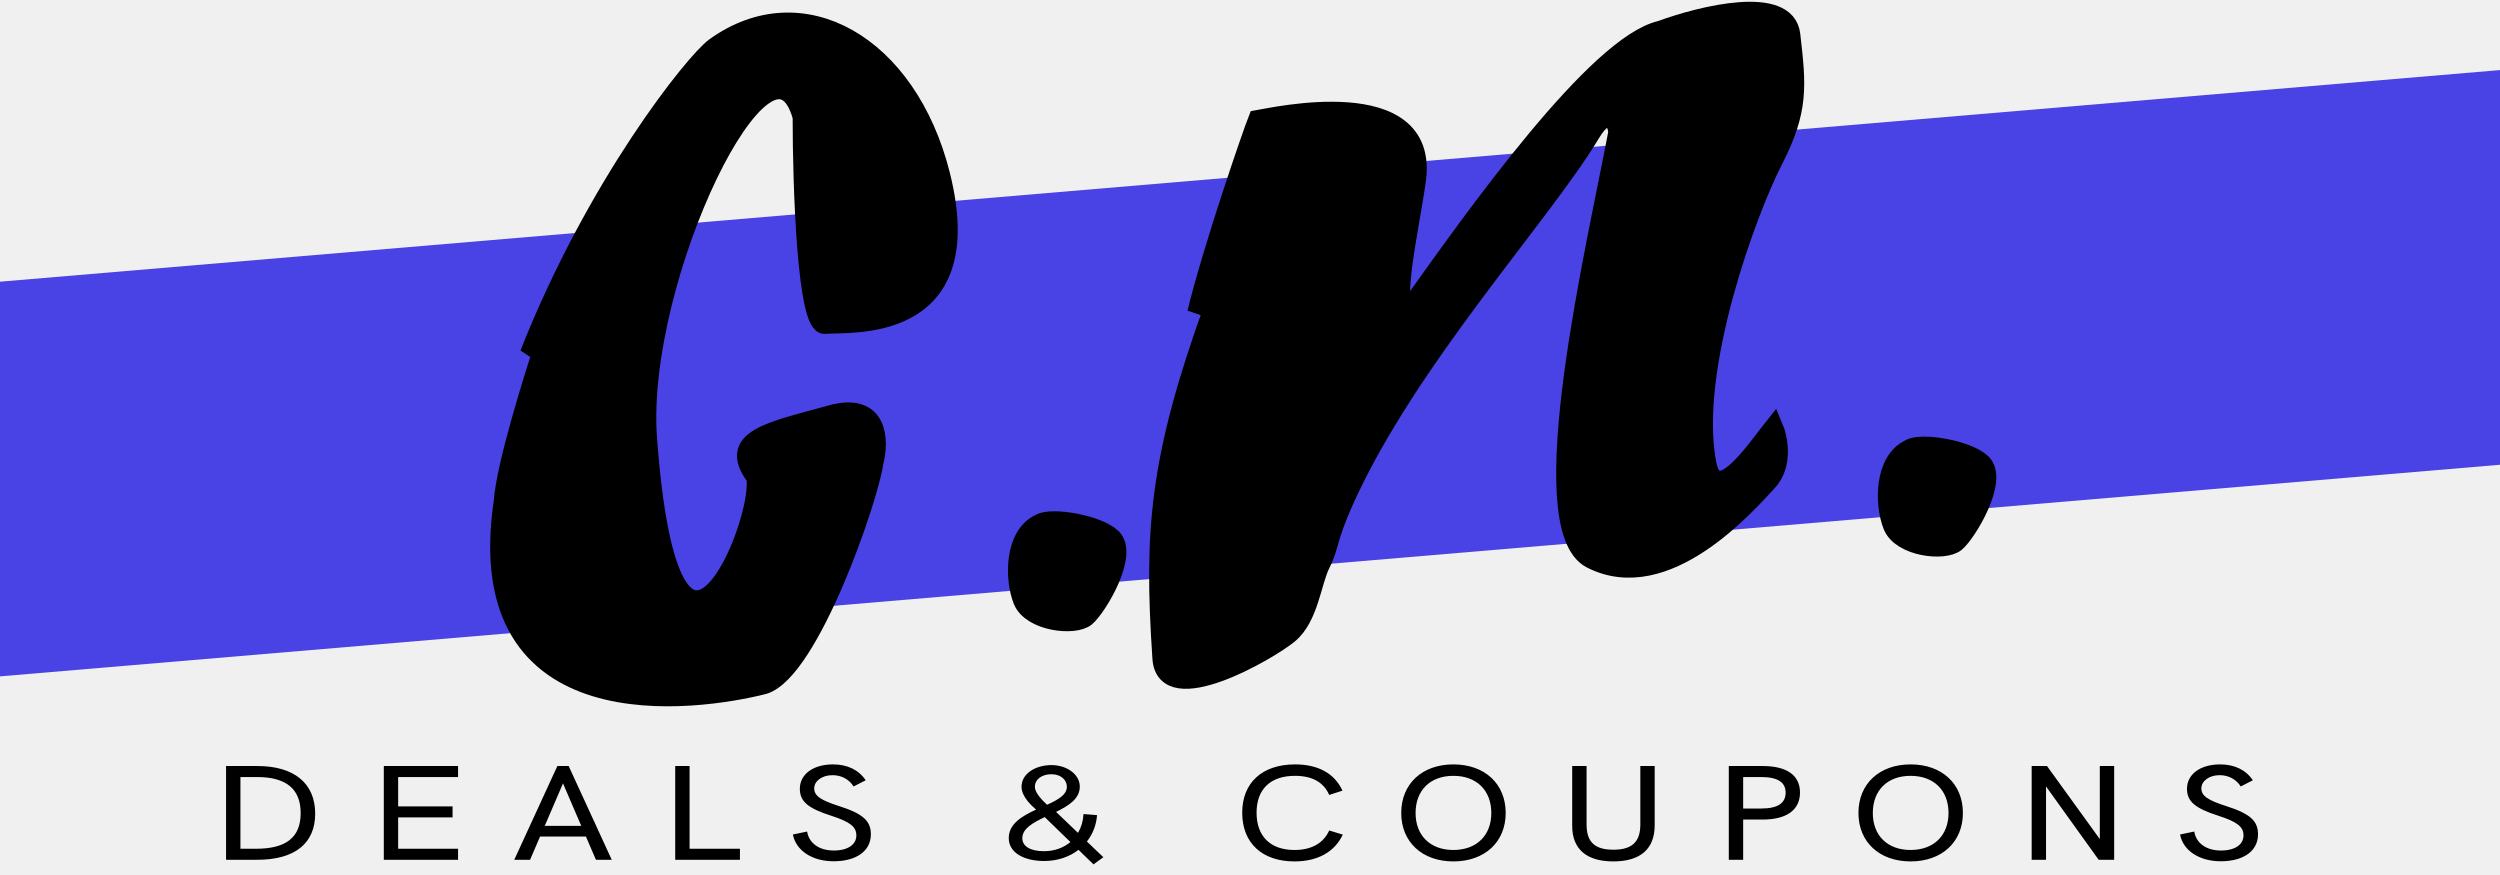
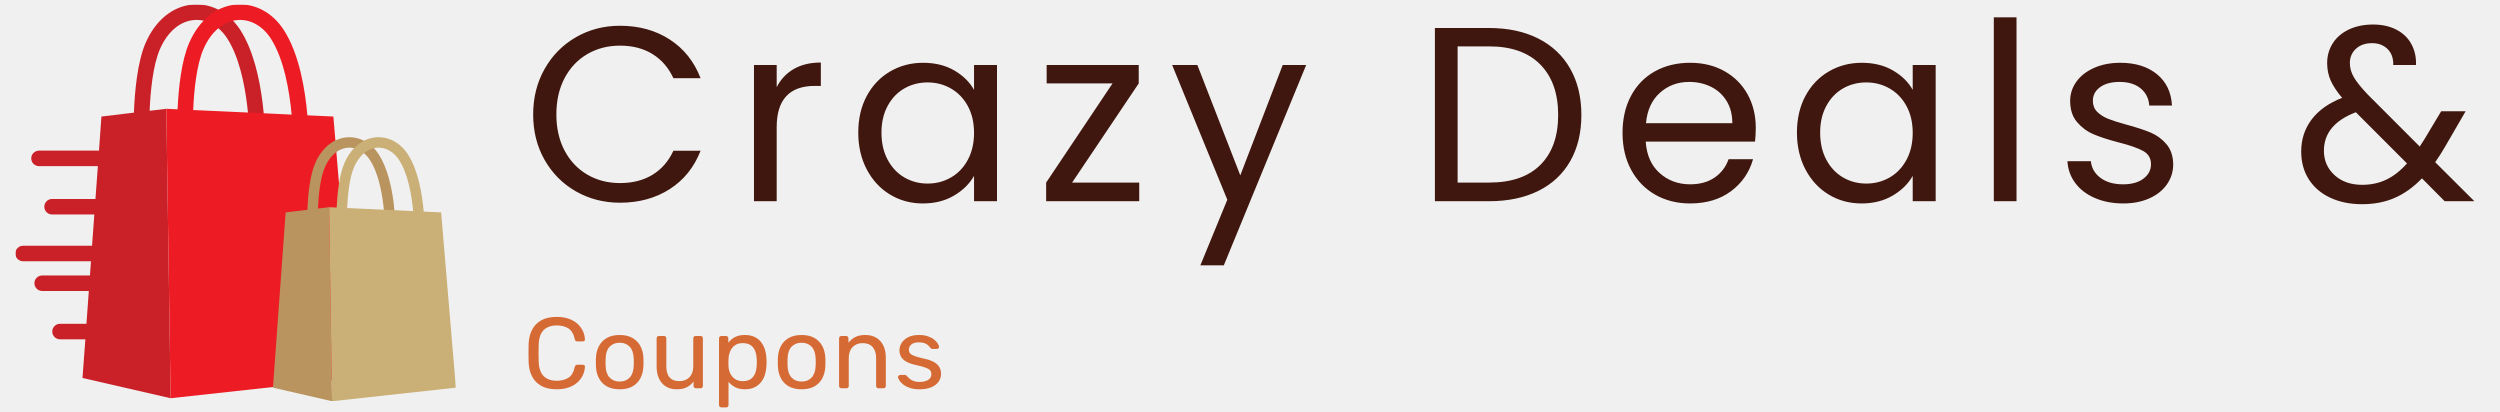
- <svg xmlns="http://www.w3.org/2000/svg" width="120" height="42" viewBox="0 0 120 42" fill="none">
-   <mask id="mask0_1185_5747" style="mask-type:alpha" maskUnits="userSpaceOnUse" x="0" y="0" width="120" height="42">
-     <path d="M0 0H120V42H0V0Z" fill="#C4C4C4" />
+ <svg xmlns="http://www.w3.org/2000/svg" width="255" height="42" viewBox="0 0 255 42" fill="none">
+   <path d="M55.553 7.026C56.334 5.648 57.399 4.571 58.748 3.794C60.096 3.016 61.594 2.627 63.239 2.627C65.174 2.627 66.862 3.092 68.304 4.022C69.746 4.951 70.798 6.269 71.46 7.976H68.686C68.194 6.911 67.486 6.092 66.561 5.517C65.636 4.943 64.529 4.655 63.239 4.655C62.001 4.655 60.89 4.943 59.906 5.517C58.921 6.092 58.15 6.907 57.59 7.963C57.03 9.02 56.75 10.258 56.75 11.677C56.75 13.08 57.03 14.309 57.59 15.365C58.15 16.422 58.921 17.237 59.906 17.811C60.89 18.386 62.001 18.673 63.239 18.673C64.529 18.673 65.636 18.39 66.561 17.824C67.486 17.258 68.194 16.443 68.686 15.378H71.46C70.798 17.068 69.746 18.373 68.304 19.294C66.862 20.215 65.174 20.676 63.239 20.676C61.594 20.676 60.096 20.291 58.748 19.523C57.399 18.754 56.334 17.685 55.553 16.316C54.773 14.947 54.383 13.401 54.383 11.677C54.383 9.953 54.773 8.403 55.553 7.026ZM80.965 7.038C81.72 6.599 82.64 6.379 83.726 6.379V8.762H83.115C80.52 8.762 79.222 10.165 79.222 12.97V20.524H76.906V6.633H79.222V8.889C79.629 8.094 80.21 7.478 80.965 7.038ZM88.409 9.789C88.986 8.715 89.779 7.883 90.788 7.292C91.798 6.7 92.922 6.404 94.161 6.404C95.382 6.404 96.443 6.666 97.342 7.19C98.241 7.714 98.911 8.373 99.352 9.167V6.633H101.694V20.524H99.352V17.938C98.894 18.749 98.211 19.421 97.304 19.953C96.396 20.486 95.34 20.752 94.135 20.752C92.897 20.752 91.777 20.448 90.776 19.839C89.775 19.231 88.986 18.378 88.409 17.279C87.832 16.181 87.543 14.93 87.543 13.527C87.543 12.108 87.832 10.862 88.409 9.789ZM98.716 10.815C98.292 10.038 97.719 9.442 96.998 9.028C96.277 8.614 95.484 8.407 94.619 8.407C93.753 8.407 92.964 8.61 92.252 9.015C91.539 9.421 90.971 10.012 90.547 10.79C90.122 11.567 89.91 12.48 89.91 13.527C89.91 14.592 90.122 15.517 90.547 16.303C90.971 17.089 91.539 17.689 92.252 18.103C92.964 18.517 93.753 18.724 94.619 18.724C95.484 18.724 96.277 18.517 96.998 18.103C97.719 17.689 98.292 17.089 98.716 16.303C99.14 15.517 99.352 14.601 99.352 13.553C99.352 12.505 99.14 11.592 98.716 10.815ZM109.355 18.623H116.201V20.524H106.708V18.623L113.478 8.508H106.759V6.633H116.15V8.508L109.355 18.623ZM133.228 6.633L124.829 27.064H122.437L125.186 20.372L119.561 6.633H122.132L126.509 17.887L130.836 6.633H133.228ZM156.91 3.933C158.326 4.651 159.412 5.678 160.167 7.013C160.922 8.348 161.3 9.919 161.3 11.728C161.3 13.536 160.922 15.103 160.167 16.43C159.412 17.756 158.326 18.77 156.91 19.472C155.493 20.173 153.818 20.524 151.883 20.524H146.361V2.856H151.883C153.818 2.856 155.493 3.215 156.91 3.933ZM157.126 16.81C158.331 15.602 158.933 13.908 158.933 11.728C158.933 9.531 158.326 7.816 157.113 6.582C155.9 5.348 154.157 4.731 151.883 4.731H148.677V18.623H151.883C154.174 18.623 155.921 18.018 157.126 16.81ZM179.013 14.44H167.865C167.95 15.809 168.421 16.878 169.278 17.647C170.135 18.416 171.174 18.8 172.396 18.8C173.397 18.8 174.232 18.568 174.902 18.103C175.573 17.638 176.043 17.017 176.315 16.24H178.809C178.436 17.575 177.689 18.661 176.569 19.497C175.45 20.334 174.058 20.752 172.396 20.752C171.072 20.752 169.889 20.456 168.845 19.865C167.802 19.273 166.983 18.433 166.389 17.343C165.795 16.253 165.498 14.989 165.498 13.553C165.498 12.116 165.787 10.857 166.364 9.776C166.941 8.694 167.751 7.862 168.794 7.279C169.838 6.696 171.038 6.404 172.396 6.404C173.719 6.404 174.89 6.692 175.908 7.266C176.926 7.841 177.71 8.631 178.262 9.636C178.813 10.642 179.089 11.778 179.089 13.046C179.089 13.485 179.063 13.95 179.013 14.44ZM176.111 10.296C175.721 9.662 175.191 9.18 174.521 8.851C173.85 8.521 173.108 8.356 172.294 8.356C171.123 8.356 170.126 8.728 169.303 9.472C168.48 10.215 168.01 11.246 167.891 12.564H176.697C176.697 11.685 176.501 10.929 176.111 10.296ZM184.153 9.789C184.73 8.715 185.523 7.883 186.533 7.292C187.543 6.7 188.667 6.404 189.905 6.404C191.127 6.404 192.187 6.666 193.086 7.19C193.986 7.714 194.656 8.373 195.097 9.167V6.633H197.438V20.524H195.097V17.938C194.639 18.749 193.956 19.421 193.048 19.953C192.141 20.486 191.084 20.752 189.88 20.752C188.641 20.752 187.521 20.448 186.52 19.839C185.519 19.231 184.73 18.378 184.153 17.279C183.577 16.181 183.288 14.93 183.288 13.527C183.288 12.108 183.577 10.862 184.153 9.789ZM194.461 10.815C194.037 10.038 193.464 9.442 192.743 9.028C192.022 8.614 191.229 8.407 190.363 8.407C189.498 8.407 188.709 8.61 187.996 9.015C187.284 9.421 186.715 10.012 186.291 10.79C185.867 11.567 185.655 12.48 185.655 13.527C185.655 14.592 185.867 15.517 186.291 16.303C186.715 17.089 187.284 17.689 187.996 18.103C188.709 18.517 189.498 18.724 190.363 18.724C191.229 18.724 192.022 18.517 192.743 18.103C193.464 17.689 194.037 17.089 194.461 16.303C194.885 15.517 195.097 14.601 195.097 13.553C195.097 12.505 194.885 11.592 194.461 10.815ZM205.685 1.766V20.524H203.369V1.766H205.685ZM213.701 20.207C212.853 19.844 212.183 19.337 211.691 18.686C211.199 18.035 210.927 17.288 210.876 16.443H213.268C213.336 17.136 213.663 17.702 214.248 18.141C214.834 18.58 215.601 18.8 216.552 18.8C217.434 18.8 218.129 18.606 218.638 18.217C219.147 17.828 219.402 17.338 219.402 16.747C219.402 16.138 219.131 15.686 218.588 15.391C218.045 15.095 217.205 14.803 216.068 14.516C215.033 14.246 214.189 13.971 213.536 13.692C212.882 13.413 212.323 12.999 211.856 12.45C211.389 11.901 211.156 11.178 211.156 10.283C211.156 9.573 211.368 8.922 211.792 8.331C212.217 7.739 212.819 7.271 213.599 6.924C214.38 6.578 215.271 6.404 216.272 6.404C217.816 6.404 219.063 6.793 220.013 7.571C220.963 8.348 221.472 9.413 221.54 10.764H219.224C219.173 10.038 218.88 9.455 218.346 9.015C217.811 8.576 217.095 8.356 216.195 8.356C215.364 8.356 214.702 8.534 214.21 8.889C213.718 9.244 213.472 9.708 213.472 10.283C213.472 10.739 213.621 11.115 213.917 11.411C214.214 11.707 214.588 11.943 215.037 12.121C215.487 12.298 216.11 12.497 216.908 12.716C217.909 12.987 218.723 13.253 219.351 13.515C219.979 13.777 220.518 14.17 220.967 14.694C221.417 15.217 221.65 15.902 221.667 16.747C221.667 17.507 221.455 18.192 221.031 18.8C220.607 19.408 220.009 19.886 219.237 20.232C218.465 20.579 217.578 20.752 216.577 20.752C215.508 20.752 214.549 20.57 213.701 20.207ZM249.357 20.524L247.041 18.192C246.176 19.087 245.251 19.751 244.267 20.182C243.283 20.613 242.172 20.828 240.933 20.828C239.711 20.828 238.63 20.608 237.688 20.169C236.746 19.73 236.017 19.104 235.499 18.293C234.982 17.482 234.723 16.536 234.723 15.454C234.723 14.22 235.075 13.135 235.779 12.197C236.483 11.259 237.523 10.519 238.897 9.979C238.354 9.336 237.964 8.745 237.726 8.204C237.489 7.663 237.37 7.072 237.37 6.43C237.37 5.686 237.561 5.014 237.943 4.415C238.324 3.815 238.872 3.346 239.584 3.008C240.297 2.67 241.12 2.501 242.053 2.501C242.969 2.501 243.766 2.678 244.445 3.033C245.124 3.388 245.633 3.882 245.972 4.516C246.311 5.15 246.464 5.855 246.43 6.633H244.114C244.131 5.94 243.936 5.395 243.529 4.998C243.122 4.6 242.596 4.402 241.951 4.402C241.272 4.402 240.725 4.592 240.309 4.972C239.894 5.352 239.686 5.838 239.686 6.43C239.686 6.937 239.826 7.427 240.106 7.9C240.386 8.373 240.857 8.956 241.518 9.649L246.812 14.947L247.27 14.237L249.001 11.348H251.495L249.408 14.947C249.119 15.454 248.78 15.986 248.39 16.544L252.386 20.524H249.357ZM243.414 18.318C244.152 17.963 244.852 17.414 245.514 16.671L240.297 11.449C238.125 12.277 237.039 13.587 237.039 15.378C237.039 16.375 237.4 17.203 238.121 17.862C238.842 18.521 239.779 18.851 240.933 18.851C241.849 18.851 242.676 18.673 243.414 18.318Z" fill="#3F170E" />
+   <path d="M56.781 39.708C56.149 39.708 55.625 39.591 55.21 39.359C54.795 39.126 54.48 38.802 54.268 38.385C54.055 37.967 53.938 37.482 53.917 36.928C53.911 36.648 53.907 36.347 53.907 36.025C53.907 35.704 53.911 35.396 53.917 35.102C53.938 34.548 54.055 34.063 54.268 33.645C54.48 33.228 54.795 32.904 55.21 32.671C55.625 32.438 56.149 32.322 56.781 32.322C57.254 32.322 57.67 32.387 58.027 32.517C58.384 32.647 58.681 32.822 58.917 33.04C59.154 33.259 59.335 33.504 59.458 33.774C59.582 34.044 59.65 34.322 59.664 34.61C59.671 34.671 59.652 34.722 59.608 34.764C59.563 34.805 59.51 34.825 59.448 34.825H58.881C58.82 34.825 58.766 34.808 58.722 34.774C58.677 34.74 58.645 34.678 58.624 34.589C58.507 34.056 58.289 33.69 57.97 33.492C57.651 33.293 57.254 33.194 56.781 33.194C56.224 33.194 55.785 33.35 55.462 33.661C55.14 33.972 54.968 34.469 54.947 35.153C54.927 35.714 54.927 36.288 54.947 36.877C54.968 37.56 55.14 38.058 55.462 38.369C55.785 38.68 56.224 38.836 56.781 38.836C57.254 38.836 57.651 38.737 57.97 38.538C58.289 38.34 58.507 37.974 58.624 37.441C58.645 37.352 58.677 37.29 58.722 37.256C58.766 37.222 58.82 37.205 58.881 37.205H59.448C59.51 37.205 59.563 37.224 59.608 37.261C59.652 37.299 59.671 37.348 59.664 37.41C59.65 37.697 59.582 37.978 59.458 38.251C59.335 38.525 59.154 38.771 58.917 38.99C58.681 39.209 58.384 39.383 58.027 39.513C57.67 39.643 57.254 39.708 56.781 39.708ZM63.207 39.708C62.685 39.708 62.249 39.608 61.899 39.41C61.549 39.212 61.281 38.937 61.096 38.584C60.91 38.232 60.807 37.831 60.787 37.379C60.78 37.263 60.776 37.114 60.776 36.933C60.776 36.752 60.78 36.606 60.787 36.497C60.807 36.039 60.912 35.635 61.101 35.287C61.29 34.938 61.559 34.664 61.909 34.466C62.26 34.268 62.692 34.169 63.207 34.169C63.722 34.169 64.154 34.268 64.505 34.466C64.855 34.664 65.124 34.938 65.313 35.287C65.502 35.635 65.606 36.039 65.627 36.497C65.634 36.606 65.637 36.752 65.637 36.933C65.637 37.114 65.634 37.263 65.627 37.379C65.606 37.831 65.504 38.232 65.318 38.584C65.133 38.937 64.865 39.212 64.515 39.41C64.165 39.608 63.729 39.708 63.207 39.708ZM63.207 38.918C63.633 38.918 63.972 38.783 64.227 38.513C64.481 38.243 64.618 37.848 64.638 37.328C64.645 37.225 64.649 37.095 64.649 36.938C64.649 36.781 64.645 36.651 64.638 36.548C64.618 36.029 64.481 35.634 64.227 35.364C63.972 35.093 63.633 34.958 63.207 34.958C62.781 34.958 62.44 35.093 62.182 35.364C61.925 35.634 61.789 36.029 61.776 36.548C61.769 36.651 61.765 36.781 61.765 36.938C61.765 37.095 61.769 37.225 61.776 37.328C61.789 37.848 61.925 38.243 62.182 38.513C62.44 38.783 62.781 38.918 63.207 38.918ZM69.025 39.708C68.586 39.708 68.213 39.61 67.908 39.415C67.603 39.22 67.371 38.949 67.213 38.6C67.055 38.251 66.976 37.851 66.976 37.4V34.507C66.976 34.439 66.998 34.382 67.043 34.338C67.088 34.293 67.144 34.271 67.213 34.271H67.728C67.796 34.271 67.853 34.293 67.898 34.338C67.942 34.382 67.965 34.439 67.965 34.507V37.348C67.965 38.367 68.411 38.877 69.303 38.877C69.729 38.877 70.071 38.742 70.328 38.472C70.586 38.202 70.714 37.827 70.714 37.348V34.507C70.714 34.439 70.737 34.382 70.781 34.338C70.826 34.293 70.883 34.271 70.951 34.271H71.466C71.535 34.271 71.59 34.293 71.631 34.338C71.672 34.382 71.693 34.439 71.693 34.507V39.369C71.693 39.438 71.672 39.494 71.631 39.538C71.59 39.583 71.535 39.605 71.466 39.605H70.982C70.913 39.605 70.857 39.583 70.812 39.538C70.768 39.494 70.745 39.438 70.745 39.369V38.918C70.56 39.157 70.335 39.349 70.071 39.492C69.806 39.636 69.458 39.708 69.025 39.708ZM73.577 41.554C73.509 41.554 73.452 41.532 73.407 41.487C73.363 41.443 73.34 41.386 73.34 41.318V34.507C73.34 34.439 73.363 34.382 73.407 34.338C73.452 34.293 73.509 34.271 73.577 34.271H74.051C74.12 34.271 74.176 34.293 74.221 34.338C74.266 34.382 74.288 34.439 74.288 34.507V34.958C74.453 34.733 74.672 34.545 74.947 34.394C75.222 34.244 75.565 34.169 75.977 34.169C76.361 34.169 76.689 34.234 76.96 34.364C77.231 34.493 77.455 34.671 77.63 34.897C77.805 35.123 77.937 35.379 78.026 35.666C78.115 35.953 78.167 36.261 78.181 36.589C78.188 36.699 78.191 36.815 78.191 36.938C78.191 37.061 78.188 37.178 78.181 37.287C78.167 37.608 78.115 37.914 78.026 38.205C77.937 38.496 77.805 38.752 77.63 38.974C77.455 39.197 77.231 39.374 76.96 39.508C76.689 39.641 76.361 39.708 75.977 39.708C75.579 39.708 75.244 39.634 74.973 39.487C74.701 39.34 74.48 39.157 74.308 38.938V41.318C74.308 41.386 74.288 41.443 74.247 41.487C74.206 41.532 74.15 41.554 74.082 41.554H73.577ZM75.761 38.877C76.118 38.877 76.397 38.8 76.6 38.646C76.802 38.492 76.948 38.29 77.038 38.041C77.127 37.791 77.178 37.523 77.192 37.236C77.199 37.037 77.199 36.839 77.192 36.641C77.178 36.353 77.127 36.085 77.038 35.836C76.948 35.586 76.802 35.384 76.6 35.23C76.397 35.076 76.118 34.999 75.761 34.999C75.424 34.999 75.151 35.078 74.942 35.235C74.732 35.393 74.578 35.593 74.478 35.836C74.379 36.078 74.322 36.326 74.308 36.579C74.302 36.688 74.298 36.819 74.298 36.969C74.298 37.119 74.302 37.253 74.308 37.369C74.315 37.608 74.372 37.844 74.478 38.077C74.585 38.309 74.744 38.501 74.957 38.651C75.17 38.802 75.438 38.877 75.761 38.877ZM81.765 39.708C81.243 39.708 80.807 39.608 80.457 39.41C80.107 39.212 79.839 38.937 79.653 38.584C79.468 38.232 79.365 37.831 79.344 37.379C79.338 37.263 79.334 37.114 79.334 36.933C79.334 36.752 79.338 36.606 79.344 36.497C79.365 36.039 79.47 35.635 79.659 35.287C79.847 34.938 80.117 34.664 80.467 34.466C80.817 34.268 81.25 34.169 81.765 34.169C82.28 34.169 82.712 34.268 83.062 34.466C83.412 34.664 83.682 34.938 83.871 35.287C84.06 35.635 84.164 36.039 84.185 36.497C84.192 36.606 84.195 36.752 84.195 36.933C84.195 37.114 84.192 37.263 84.185 37.379C84.164 37.831 84.061 38.232 83.876 38.584C83.691 38.937 83.423 39.212 83.073 39.41C82.722 39.608 82.287 39.708 81.765 39.708ZM81.765 38.918C82.19 38.918 82.53 38.783 82.784 38.513C83.038 38.243 83.176 37.848 83.196 37.328C83.203 37.225 83.207 37.095 83.207 36.938C83.207 36.781 83.203 36.651 83.196 36.548C83.176 36.029 83.038 35.634 82.784 35.364C82.53 35.093 82.19 34.958 81.765 34.958C81.339 34.958 80.998 35.093 80.74 35.364C80.483 35.634 80.347 36.029 80.333 36.548C80.326 36.651 80.323 36.781 80.323 36.938C80.323 37.095 80.326 37.225 80.333 37.328C80.347 37.848 80.483 38.243 80.74 38.513C80.998 38.783 81.339 38.918 81.765 38.918ZM85.822 39.605C85.753 39.605 85.697 39.583 85.652 39.538C85.608 39.494 85.585 39.438 85.585 39.369V34.507C85.585 34.439 85.608 34.382 85.652 34.338C85.697 34.293 85.753 34.271 85.822 34.271H86.306C86.375 34.271 86.431 34.293 86.476 34.338C86.521 34.382 86.543 34.439 86.543 34.507V34.958C86.722 34.726 86.946 34.536 87.218 34.389C87.489 34.242 87.837 34.169 88.263 34.169C88.709 34.169 89.088 34.266 89.401 34.461C89.713 34.656 89.95 34.926 90.111 35.271C90.273 35.617 90.353 36.018 90.353 36.477V39.369C90.353 39.438 90.331 39.494 90.287 39.538C90.242 39.583 90.185 39.605 90.117 39.605H89.602C89.533 39.605 89.476 39.583 89.432 39.538C89.387 39.494 89.365 39.438 89.365 39.369V36.528C89.365 36.049 89.248 35.675 89.015 35.405C88.781 35.135 88.438 34.999 87.985 34.999C87.559 34.999 87.218 35.135 86.96 35.405C86.703 35.675 86.574 36.049 86.574 36.528V39.369C86.574 39.438 86.552 39.494 86.507 39.538C86.462 39.583 86.406 39.605 86.337 39.605H85.822ZM93.783 39.708C93.399 39.708 93.069 39.66 92.794 39.564C92.52 39.468 92.297 39.352 92.125 39.215C91.953 39.078 91.825 38.942 91.739 38.805C91.653 38.668 91.607 38.559 91.6 38.477C91.593 38.401 91.617 38.343 91.672 38.302C91.727 38.261 91.782 38.241 91.837 38.241H92.3C92.334 38.241 92.388 38.256 92.388 38.256C92.388 38.256 92.444 38.296 92.485 38.343C92.575 38.439 92.674 38.535 92.784 38.631C92.894 38.726 93.029 38.805 93.191 38.867C93.352 38.928 93.553 38.959 93.793 38.959C94.144 38.959 94.432 38.892 94.658 38.759C94.885 38.626 94.998 38.429 94.998 38.169C94.998 37.998 94.952 37.861 94.859 37.759C94.766 37.656 94.602 37.564 94.365 37.482C94.128 37.4 93.804 37.314 93.392 37.225C92.98 37.13 92.654 37.012 92.413 36.871C92.173 36.731 92.001 36.564 91.898 36.369C91.795 36.174 91.744 35.953 91.744 35.707C91.744 35.454 91.819 35.21 91.971 34.974C92.121 34.738 92.343 34.545 92.635 34.394C92.927 34.244 93.292 34.169 93.731 34.169C94.089 34.169 94.394 34.213 94.648 34.302C94.902 34.391 95.112 34.502 95.276 34.635C95.441 34.769 95.565 34.9 95.647 35.03C95.73 35.16 95.774 35.27 95.781 35.358C95.788 35.427 95.767 35.483 95.719 35.528C95.671 35.572 95.616 35.594 95.554 35.594H95.122C95.074 35.594 95.034 35.584 95.003 35.564C94.972 35.543 94.943 35.519 94.916 35.492C94.847 35.403 94.766 35.314 94.674 35.225C94.581 35.136 94.461 35.063 94.313 35.005C94.166 34.947 93.972 34.917 93.731 34.917C93.388 34.917 93.131 34.989 92.959 35.133C92.787 35.276 92.702 35.458 92.702 35.676C92.702 35.806 92.739 35.923 92.815 36.025C92.891 36.128 93.035 36.22 93.248 36.302C93.46 36.384 93.776 36.473 94.195 36.569C94.648 36.658 95.005 36.777 95.266 36.928C95.527 37.078 95.712 37.253 95.822 37.451C95.932 37.649 95.987 37.878 95.987 38.138C95.987 38.425 95.904 38.689 95.74 38.928C95.575 39.167 95.328 39.357 94.998 39.497C94.669 39.638 94.264 39.708 93.783 39.708Z" fill="#D56A34" />
+   <mask id="mask0_911_2" style="mask-type:luminance" maskUnits="userSpaceOnUse" x="1" y="0" width="46" height="41">
+     <path d="M1.562 0.446H46.502V40.925H1.562V0.446Z" fill="white" />
  </mask>
-   <g mask="url(#mask0_1185_5747)">
-     <rect width="133.583" height="18.89" transform="matrix(0.996437 -0.0843453 0.120996 0.992653 -7.97876 14.1962)" fill="#4942E4" />
-     <path d="M60.35 5.725C60.071 6.422 58.168 11.954 57.425 15.011C58.585 12.457 60.377 8.813 58.26 14.662C55.614 21.975 55.336 25.457 55.753 31.608C55.925 34.139 60.912 31.256 61.882 30.448C62.857 29.635 62.996 27.894 63.414 27.082C63.832 26.269 63.726 25.849 64.528 24.064C67.569 17.292 73.999 10.368 76.367 6.422C77.272 4.913 77.685 6.078 77.621 6.422C76.646 11.645 73.373 25.314 76.367 26.849C79.988 28.707 83.888 24.18 84.863 23.135C85.643 22.3 85.374 21.008 85.142 20.466C84.306 21.51 82.356 24.47 81.938 22.207C81.103 17.68 83.888 10.136 85.142 7.698C86.39 5.271 86.257 4.11 85.981 1.694L85.977 1.663C85.754 -0.287 81.706 0.696 79.71 1.431C76.651 2.126 70.864 10.259 67.749 14.637L67.732 14.662C66.617 15.591 67.732 10.716 68.01 8.627C68.645 3.868 61.046 5.609 60.35 5.725Z" fill="black" stroke="black" stroke-width="0.873" />
-     <path d="M53.386 25.805C52.717 25.155 50.461 24.76 49.904 25.108C48.65 25.689 48.65 27.778 49.068 28.823C49.486 29.867 51.575 30.099 52.132 29.635C52.689 29.171 54.221 26.617 53.386 25.805Z" fill="black" stroke="black" stroke-width="0.873" />
-     <path d="M95.141 22.22C94.473 21.57 92.216 21.176 91.659 21.524C90.406 22.104 90.406 24.194 90.824 25.238C91.241 26.283 93.331 26.515 93.888 26.051C94.445 25.586 95.977 23.033 95.141 22.22Z" fill="black" stroke="black" stroke-width="0.873" />
-     <path d="M26.226 16.171L25.39 16.984C28.594 8.859 33.329 2.947 34.304 2.243C38.483 -0.775 43.592 2.11 45.168 8.395C47.118 16.171 40.711 15.475 39.597 15.591C38.705 15.684 38.483 8.975 38.483 5.609C36.95 0.154 30.531 13.386 31.101 21.046C32.215 36.019 36.672 24.992 36.254 22.903C34.861 21.046 36.95 20.698 39.875 19.885C42.215 19.235 42.243 21.162 41.965 22.207C41.742 23.878 38.9 32.189 36.672 32.885C33.468 33.697 22.465 35.322 24.137 24.064C24.248 22.392 25.576 18.106 26.226 16.171Z" fill="black" stroke="black" stroke-width="0.873" />
-     <path d="M10.851 41.27H12.346C14.145 41.27 15.129 40.488 15.129 39.055C15.129 37.602 14.122 36.769 12.354 36.769H10.851V41.27ZM11.541 40.74V37.298H12.339C13.741 37.298 14.432 37.873 14.432 39.029C14.432 40.191 13.741 40.74 12.285 40.74H11.541ZM18.423 41.27H21.987V40.74H19.112V39.236H21.723V38.706H19.112V37.298H21.987V36.769H18.423V41.27ZM28.605 41.27H29.364L27.296 36.769H26.753L24.684 41.27H25.443L25.924 40.153H28.124L28.605 41.27ZM26.148 39.642L27.024 37.602L27.9 39.642H26.148ZM32.41 41.27H35.517V40.74H33.1V36.769H32.41V41.27ZM40.012 41.341C41.128 41.341 41.802 40.831 41.802 40.05C41.802 39.416 41.445 39.061 40.26 38.687C39.423 38.415 39.082 38.216 39.082 37.841C39.082 37.492 39.454 37.208 39.958 37.208C40.392 37.208 40.756 37.408 40.973 37.75L41.554 37.453C41.221 36.956 40.678 36.691 39.981 36.691C39.036 36.691 38.392 37.163 38.392 37.861C38.392 38.467 38.78 38.797 39.888 39.152C40.787 39.443 41.105 39.675 41.105 40.101C41.105 40.521 40.725 40.825 40.02 40.825C39.33 40.825 38.834 40.482 38.741 39.914L38.059 40.056C38.206 40.831 38.989 41.341 40.012 41.341ZM52.961 41.147L52.171 40.392C52.45 40.043 52.62 39.61 52.659 39.126L52.008 39.074C51.992 39.404 51.9 39.713 51.745 39.978L50.691 38.971C51.287 38.68 51.83 38.345 51.83 37.757C51.83 37.176 51.218 36.724 50.466 36.724C49.722 36.724 49.033 37.124 49.033 37.764C49.033 38.235 49.505 38.661 49.73 38.861C49.063 39.171 48.42 39.539 48.42 40.23C48.42 40.928 49.149 41.328 50.118 41.328C50.768 41.328 51.334 41.128 51.768 40.792L52.488 41.489L52.961 41.147ZM49.675 37.77C49.675 37.395 50.024 37.163 50.466 37.163C50.931 37.163 51.21 37.441 51.21 37.764C51.21 38.151 50.783 38.39 50.257 38.629C50.071 38.448 49.675 38.08 49.675 37.77ZM50.102 40.857C49.474 40.857 49.071 40.631 49.071 40.237C49.071 39.771 49.575 39.494 50.148 39.222L51.38 40.417C51.055 40.689 50.628 40.857 50.102 40.857ZM62.136 41.348C63.237 41.348 64.059 40.901 64.454 40.062L63.802 39.862C63.524 40.482 62.943 40.799 62.136 40.799C60.982 40.799 60.315 40.146 60.315 39.01C60.315 37.88 60.982 37.24 62.16 37.24C62.974 37.24 63.531 37.538 63.802 38.157L64.438 37.951C64.059 37.118 63.26 36.691 62.16 36.691C60.586 36.691 59.626 37.57 59.626 39.01C59.626 40.463 60.579 41.348 62.136 41.348ZM69.762 41.348C71.266 41.348 72.273 40.417 72.273 39.023C72.273 37.621 71.266 36.691 69.762 36.691C68.266 36.691 67.259 37.621 67.259 39.023C67.259 40.417 68.266 41.348 69.762 41.348ZM69.762 40.799C68.654 40.799 67.948 40.108 67.948 39.023C67.948 37.931 68.654 37.24 69.762 37.24C70.87 37.24 71.583 37.931 71.583 39.023C71.583 40.108 70.87 40.799 69.762 40.799ZM77.441 41.348C78.736 41.348 79.425 40.753 79.425 39.61V36.769H78.736V39.572C78.736 40.411 78.34 40.786 77.441 40.786C76.55 40.786 76.156 40.417 76.156 39.584V36.769H75.465V39.642C75.465 40.76 76.156 41.348 77.441 41.348ZM82.982 41.27H83.672V39.339H84.602C85.757 39.339 86.4 38.88 86.4 38.041C86.4 37.215 85.772 36.769 84.602 36.769H82.982V41.27ZM83.672 38.809V37.298H84.532C85.323 37.298 85.71 37.544 85.71 38.048C85.71 38.558 85.323 38.809 84.532 38.809H83.672ZM91.708 41.348C93.211 41.348 94.219 40.417 94.219 39.023C94.219 37.621 93.211 36.691 91.708 36.691C90.213 36.691 89.205 37.621 89.205 39.023C89.205 40.417 90.213 41.348 91.708 41.348ZM91.708 40.799C90.6 40.799 89.895 40.108 89.895 39.023C89.895 37.931 90.6 37.24 91.708 37.24C92.817 37.24 93.529 37.931 93.529 39.023C93.529 40.108 92.817 40.799 91.708 40.799ZM100.791 36.769V40.276L98.256 36.769H97.52V41.27H98.21V37.75L100.736 41.27H101.48V36.769H100.791ZM106.595 41.341C107.711 41.341 108.385 40.831 108.385 40.05C108.385 39.416 108.028 39.061 106.843 38.687C106.006 38.415 105.665 38.216 105.665 37.841C105.665 37.492 106.037 37.208 106.54 37.208C106.974 37.208 107.339 37.408 107.556 37.75L108.137 37.453C107.804 36.956 107.261 36.691 106.564 36.691C105.618 36.691 104.975 37.163 104.975 37.861C104.975 38.467 105.363 38.797 106.471 39.152C107.37 39.443 107.688 39.675 107.688 40.101C107.688 40.521 107.308 40.825 106.603 40.825C105.913 40.825 105.417 40.482 105.324 39.914L104.642 40.056C104.79 40.831 105.572 41.341 106.595 41.341Z" fill="black" />
+   <g mask="url(#mask0_911_2)">
+     <mask id="mask1_911_2" style="mask-type:luminance" maskUnits="userSpaceOnUse" x="1" y="0" width="46" height="41">
+       <path d="M1.562 40.925H46.502V0.446H1.562V40.925Z" fill="white" />
+     </mask>
+     <g mask="url(#mask1_911_2)">
+       <path d="M24.518 3.067C23.373 1.288 21.557 0.312 19.682 0.461C17.633 0.623 15.877 2.045 14.858 4.364C14.011 6.315 13.741 9.334 13.66 11.49L10.345 11.886L10.097 15.364H3.981C3.542 15.364 3.186 15.718 3.186 16.155C3.187 16.592 3.542 16.946 3.981 16.947H9.982L9.737 20.295H5.309C4.875 20.295 4.521 20.647 4.521 21.086C4.521 21.522 4.875 21.878 5.309 21.878H9.622L9.389 25.065H2.354C1.917 25.065 1.562 25.421 1.562 25.857C1.562 26.299 1.917 26.648 2.354 26.648H9.281L9.175 28.098H4.306C3.869 28.098 3.509 28.451 3.509 28.886C3.509 29.322 3.869 29.681 4.306 29.681H9.06L8.818 33.026H6.123C5.685 33.026 5.331 33.382 5.331 33.818C5.33 34.027 5.413 34.229 5.562 34.377C5.71 34.526 5.912 34.609 6.123 34.609H8.707L8.415 38.554L17.404 40.619L16.963 11.097L15.262 11.301C15.346 9.292 15.603 6.639 16.32 4.996C17.093 3.229 18.366 2.152 19.806 2.042C21.073 1.937 22.355 2.639 23.177 3.922C25.564 7.626 25.462 14.846 25.462 14.916L27.048 14.946C27.057 14.631 27.16 7.177 24.518 3.067Z" fill="#CA2128" />
+     </g>
+     <mask id="mask2_911_2" style="mask-type:luminance" maskUnits="userSpaceOnUse" x="1" y="0" width="46" height="41">
+       <path d="M1.562 40.925H46.502V0.446H1.562V40.925Z" fill="white" />
+     </mask>
+     <g mask="url(#mask2_911_2)">
+       <path d="M36.251 38.554L34.004 11.886L31.353 11.764C31.127 9.157 30.534 5.52 28.954 3.067C27.811 1.288 25.993 0.312 24.114 0.461C22.069 0.623 20.315 2.045 19.3 4.364C18.494 6.21 18.211 9.023 18.111 11.15L16.963 11.097L17.404 40.619L36.251 38.554ZM19.782 11.227L19.704 11.224C19.791 9.224 20.049 6.617 20.756 4.996C21.526 3.229 22.802 2.152 24.242 2.042C25.514 1.937 26.79 2.639 27.616 3.922C28.972 6.027 29.522 9.27 29.748 11.689L19.782 11.227Z" fill="#ED1C24" />
+     </g>
+     <mask id="mask3_911_2" style="mask-type:luminance" maskUnits="userSpaceOnUse" x="1" y="0" width="46" height="41">
+       <path d="M1.562 40.925H46.502V0.446H1.562V40.925Z" fill="white" />
+     </mask>
+     <g mask="url(#mask3_911_2)">
+       <path d="M38.637 15.752C37.869 14.559 36.652 13.905 35.395 14.005C34.022 14.114 32.844 15.067 32.161 16.621C31.593 17.929 31.412 19.953 31.358 21.398L29.136 21.663L27.842 39.541L33.868 40.925L33.572 21.135L32.432 21.272C32.488 19.925 32.661 18.146 33.142 17.045C33.66 15.86 34.513 15.138 35.478 15.065C36.327 14.994 37.187 15.465 37.738 16.325C39.338 18.808 39.269 23.648 39.269 23.695L40.333 23.715C40.339 23.504 40.408 18.507 38.637 15.752Z" fill="#BA945E" />
+     </g>
+     <mask id="mask4_911_2" style="mask-type:luminance" maskUnits="userSpaceOnUse" x="1" y="0" width="46" height="41">
+       <path d="M1.562 40.925H46.502V0.446H1.562V40.925Z" fill="white" />
+     </mask>
+     <g mask="url(#mask4_911_2)">
+       <path d="M46.501 39.541L44.995 21.663L43.218 21.582C43.066 19.834 42.669 17.396 41.609 15.752C40.844 14.559 39.624 13.905 38.365 14.005C36.994 14.114 35.818 15.067 35.138 16.621C34.597 17.858 34.408 19.744 34.341 21.17L33.571 21.135L33.867 40.925L46.501 39.541ZM35.461 21.222L35.409 21.22C35.467 19.879 35.64 18.132 36.114 17.045C36.63 15.86 37.485 15.138 38.451 15.065C39.304 14.994 40.159 15.465 40.712 16.325C41.622 17.736 41.99 19.91 42.142 21.532L35.461 21.222Z" fill="#CAAF76" />
+     </g>
  </g>
</svg>
